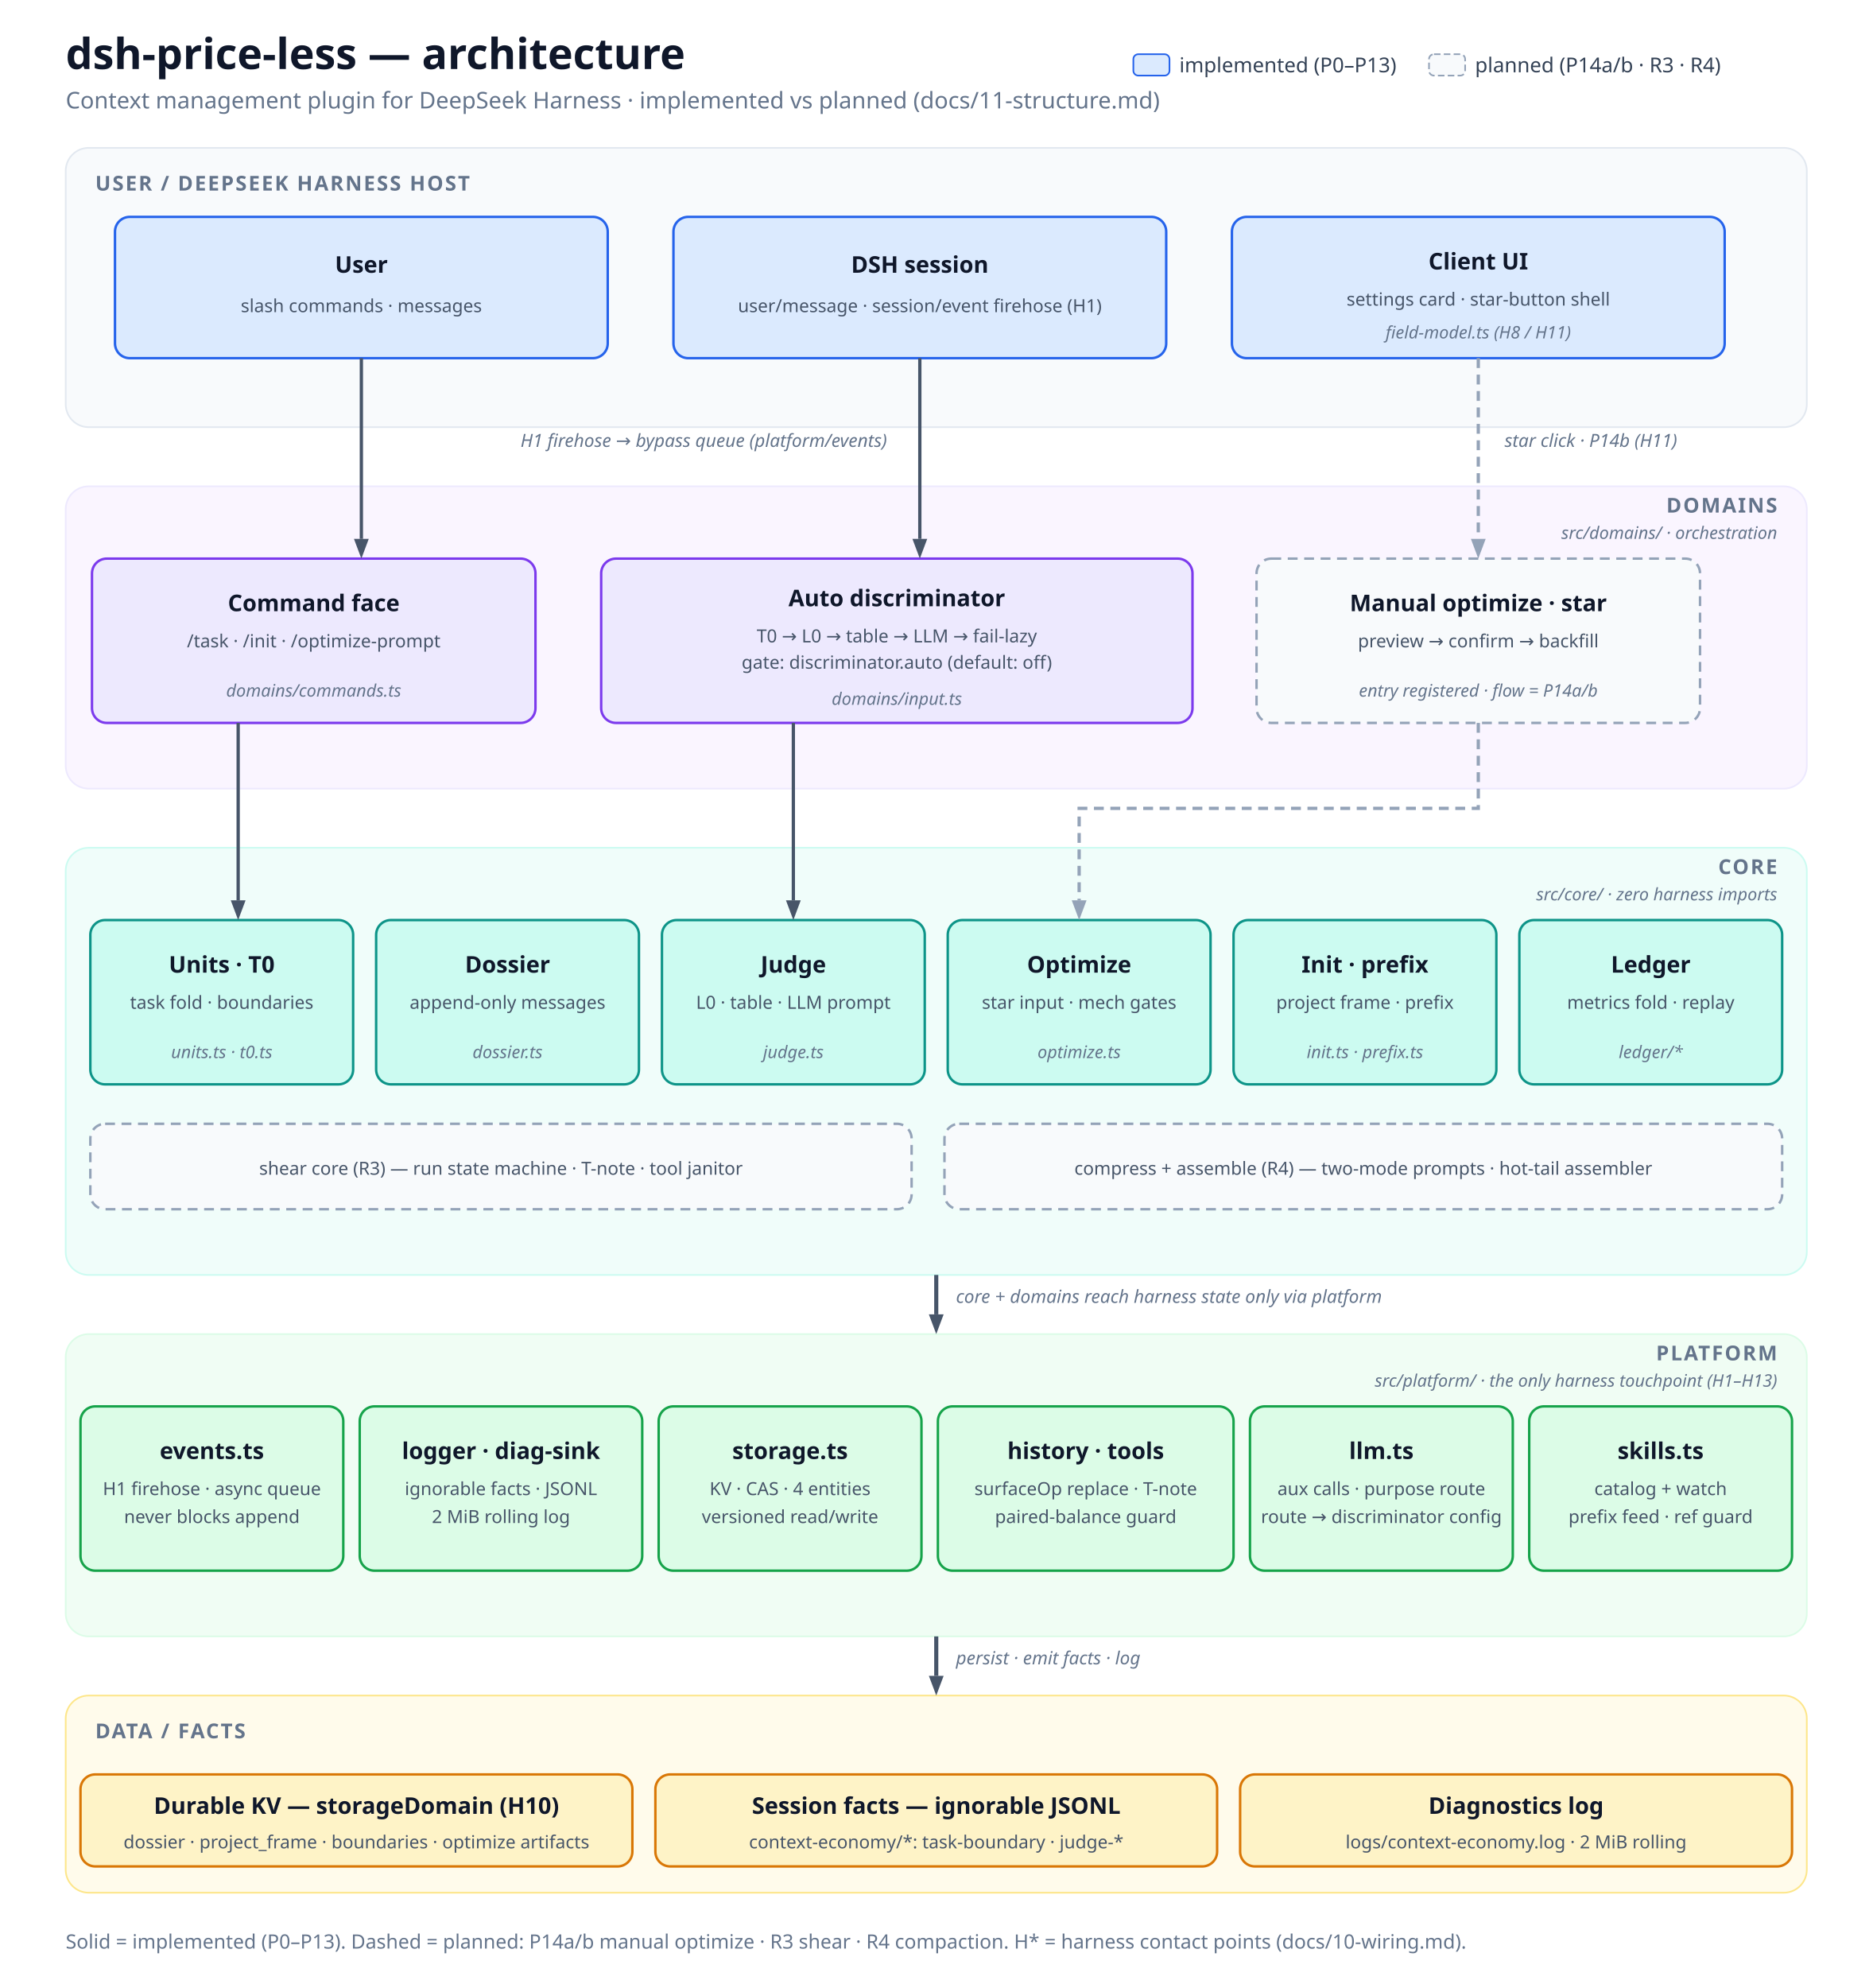
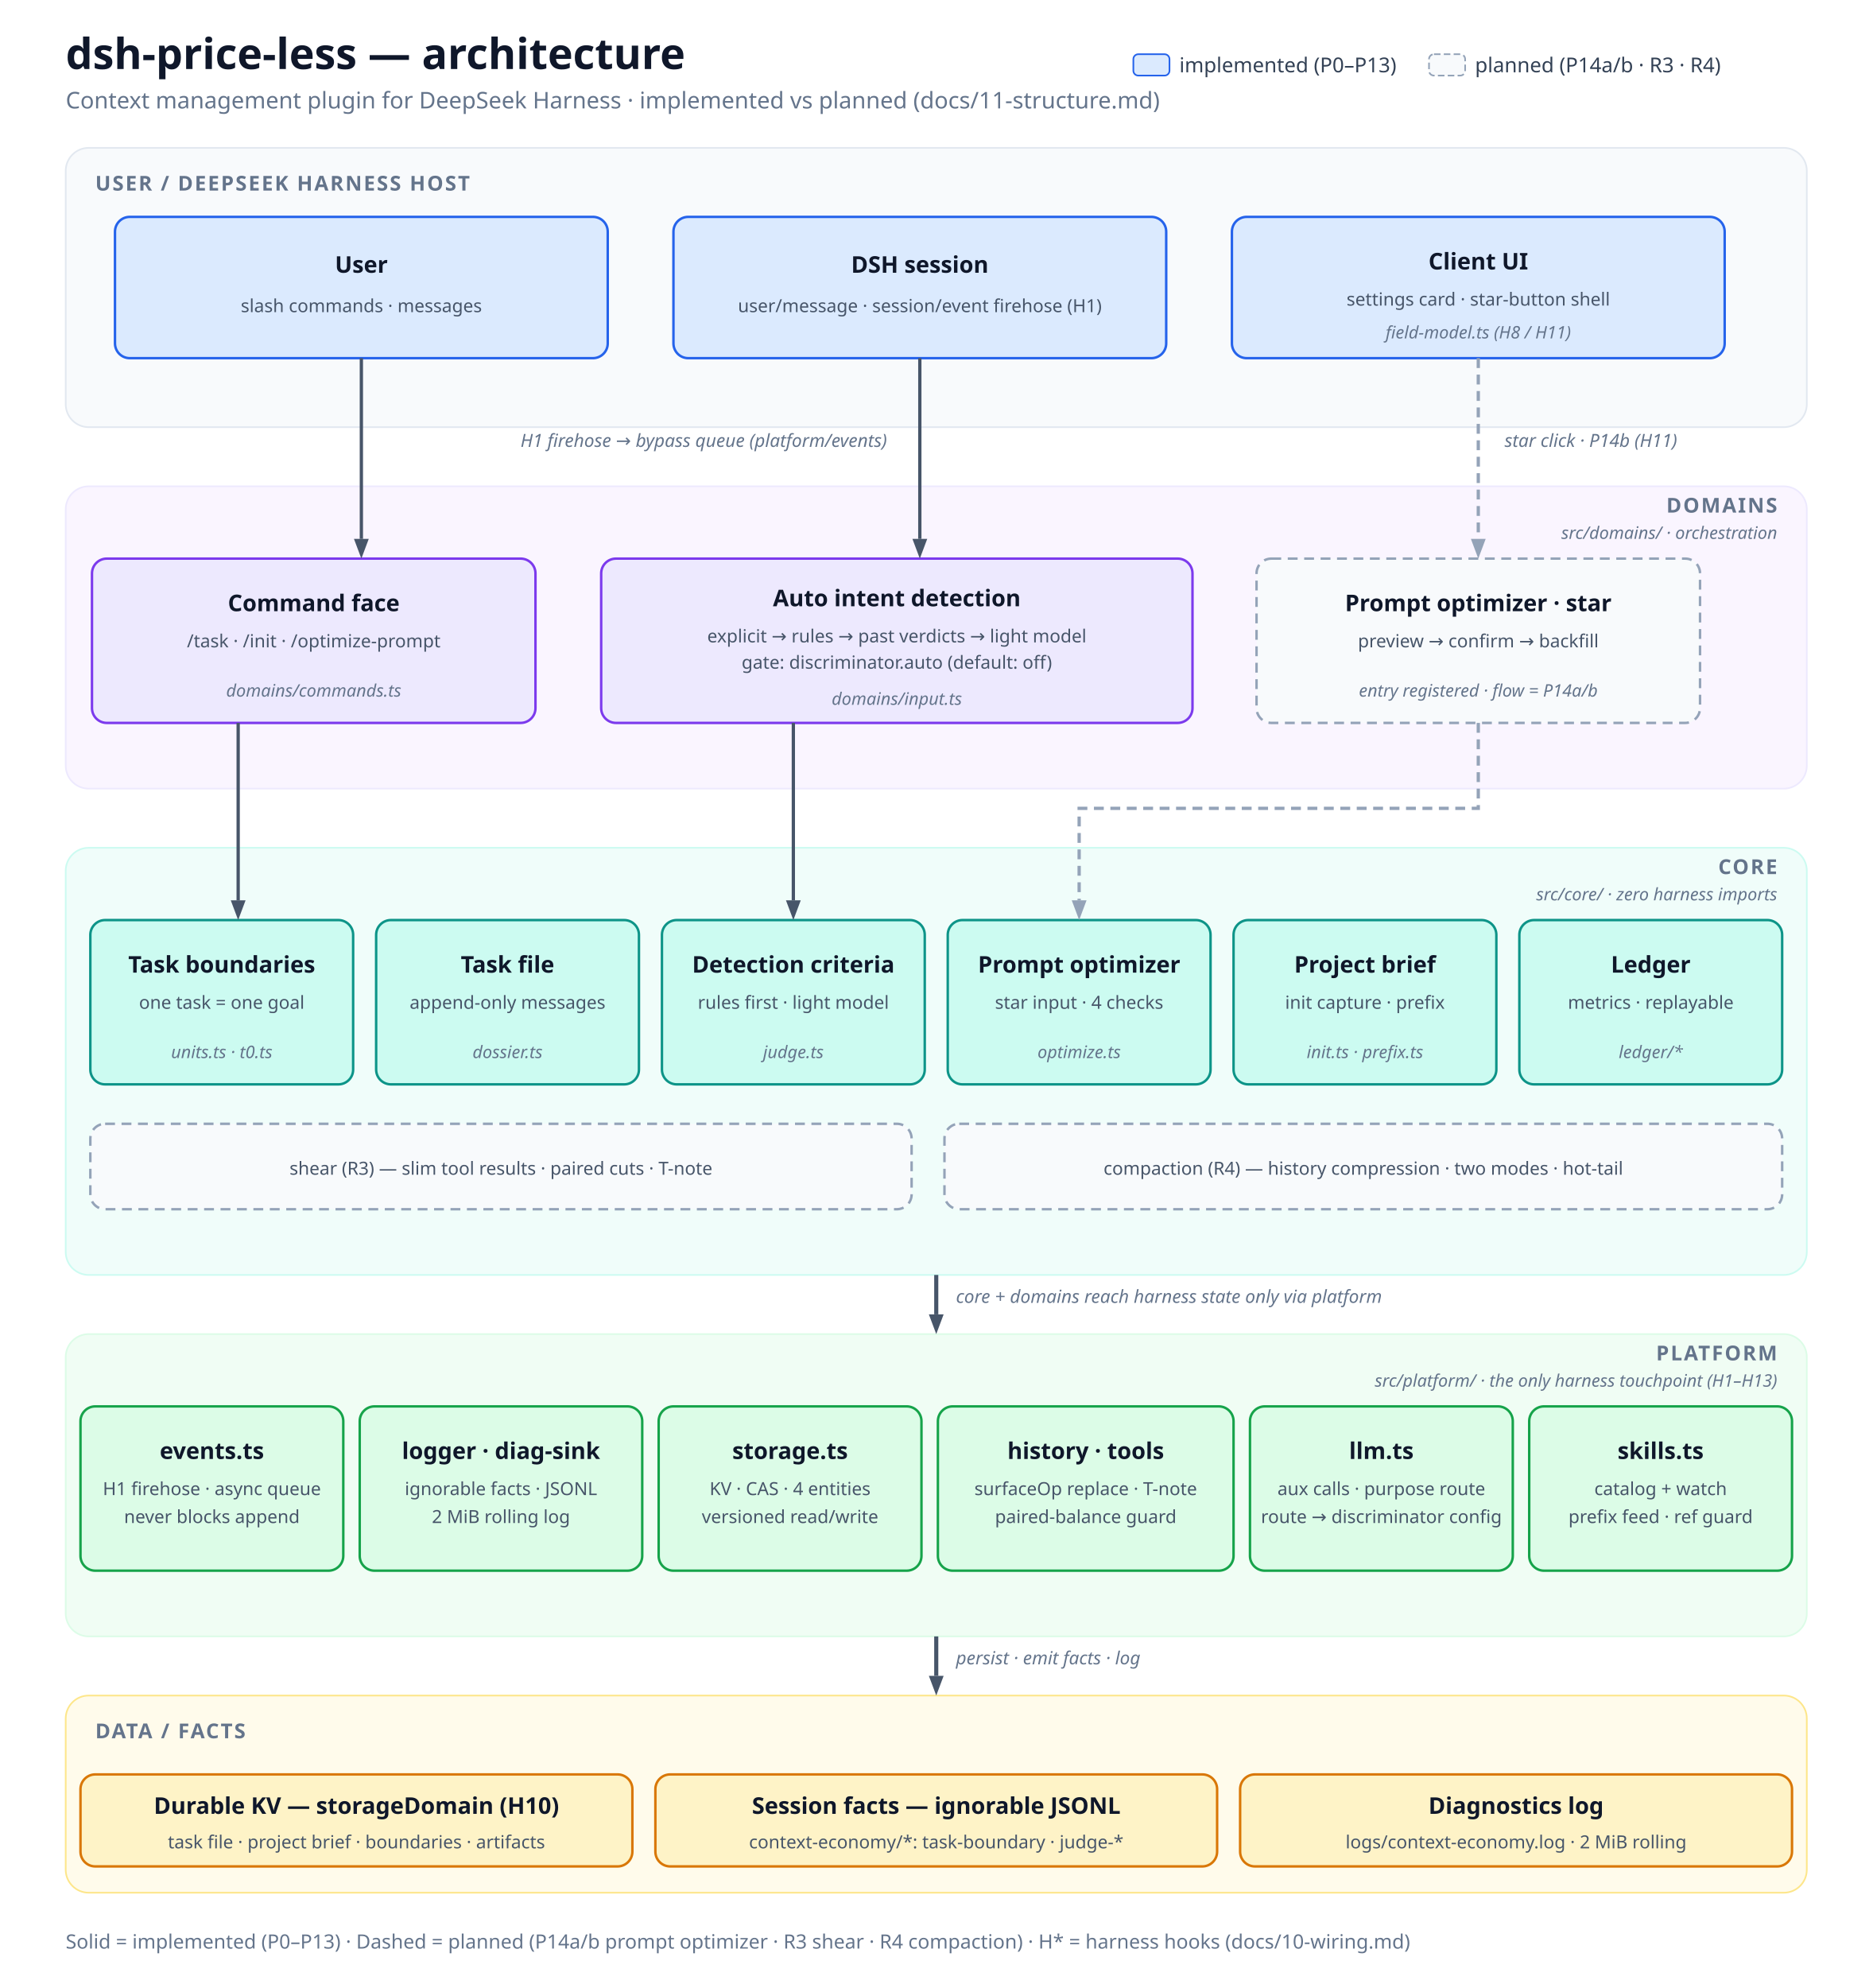
<svg xmlns="http://www.w3.org/2000/svg" width="1140" height="1210" viewBox="0 0 1140 1210" role="img" aria-labelledby="title desc">
  <defs>
    <marker id="arrow" markerWidth="12" markerHeight="9" refX="0" refY="4.5" orient="auto" markerUnits="userSpaceOnUse">
      <path d="M0,0 L12,4.5 L0,9 Z" fill="#475569" />
    </marker>
    <marker id="arrowPlanned" markerWidth="12" markerHeight="9" refX="0" refY="4.5" orient="auto" markerUnits="userSpaceOnUse">
      <path d="M0,0 L12,4.5 L0,9 Z" fill="#94a3b8" />
    </marker>
  </defs>
  <style>
    .title { font: 700 26px system-ui, 'Segoe UI', sans-serif; fill: #0f172a; }
    .subtitle { font: 400 14px system-ui, 'Segoe UI', sans-serif; fill: #64748b; }
    .band-label { font: 700 12.5px system-ui, 'Segoe UI', sans-serif; fill: #64748b; letter-spacing: 0.08em; }
    .box-label { font: 700 14px system-ui, 'Segoe UI', sans-serif; fill: #0f172a; }
    .box-sub { font: 400 11px system-ui, 'Segoe UI', sans-serif; fill: #475569; }
    .box-file { font: 400 10.5px system-ui, 'Segoe UI', sans-serif; font-style: italic; fill: #64748b; }
    .flow-note { font: 400 11px system-ui, 'Segoe UI', sans-serif; font-style: italic; fill: #64748b; }
    .footer { font: 400 12px system-ui, 'Segoe UI', sans-serif; fill: #64748b; }
    .legend-text { font: 400 12.5px system-ui, 'Segoe UI', sans-serif; fill: #334155; }
  </style>
  <text class="title" x="40" y="42">dsh-price-less — architecture</text>
  <text class="subtitle" x="40" y="66">Context management plugin for DeepSeek Harness · implemented vs planned (docs/11-structure.md)</text>
  <rect x="690" y="33" width="22" height="13" rx="3" fill="#dbeafe" stroke="#2563eb" />
  <text class="legend-text" x="718" y="44">implemented (P0–P13)</text>
  <rect x="870" y="33" width="22" height="13" rx="3" fill="#f8fafc" stroke="#94a3b8" stroke-dasharray="4 2" />
  <text class="legend-text" x="898" y="44">planned (P14a/b · R3 · R4)</text>
  <rect x="40" y="90" width="1060" height="170" rx="14" fill="#f8fafc" stroke="#e2e8f0" />
  <text class="band-label" x="58" y="116">USER / DEEPSEEK HARNESS HOST</text>
  <rect x="70" y="132" width="300" height="86" rx="9" fill="#dbeafe" stroke="#2563eb" stroke-width="1.5" />
  <text class="box-label" x="220" y="166" text-anchor="middle">User</text>
  <text class="box-sub" x="220" y="190" text-anchor="middle">slash commands · messages</text>
  <rect x="410" y="132" width="300" height="86" rx="9" fill="#dbeafe" stroke="#2563eb" stroke-width="1.5" />
  <text class="box-label" x="560" y="166" text-anchor="middle">DSH session</text>
  <text class="box-sub" x="560" y="190" text-anchor="middle">user/message · session/event firehose (H1)</text>
  <rect x="750" y="132" width="300" height="86" rx="9" fill="#dbeafe" stroke="#2563eb" stroke-width="1.5" />
  <text class="box-label" x="900" y="164" text-anchor="middle">Client UI</text>
  <text class="box-sub" x="900" y="186" text-anchor="middle">settings card · star-button shell</text>
  <text class="box-file" x="900" y="206" text-anchor="middle">field-model.ts (H8 / H11)</text>
  <rect x="40" y="296" width="1060" height="184" rx="14" fill="#faf5ff" stroke="#ede9fe" />
  <text class="band-label" x="1082" y="312" text-anchor="end">DOMAINS</text>
  <text class="box-file" x="1082" y="328" text-anchor="end">src/domains/ · orchestration</text>
  <rect x="56" y="340" width="270" height="100" rx="9" fill="#ede9fe" stroke="#7c3aed" stroke-width="1.5" />
  <text class="box-label" x="191" y="372" text-anchor="middle">Command face</text>
  <text class="box-sub" x="191" y="394" text-anchor="middle">/task · /init · /optimize-prompt</text>
  <text class="box-file" x="191" y="424" text-anchor="middle">domains/commands.ts</text>
  <rect x="366" y="340" width="360" height="100" rx="9" fill="#ede9fe" stroke="#7c3aed" stroke-width="1.5" />
-   <text class="box-label" x="546" y="369" text-anchor="middle">Auto discriminator</text>
-   <text class="box-sub" x="546" y="391" text-anchor="middle">T0 → L0 → table → LLM → fail-lazy</text>
+   <text class="box-label" x="546" y="369" text-anchor="middle">Auto intent detection</text>
+   <text class="box-sub" x="546" y="391" text-anchor="middle">explicit → rules → past verdicts → light model</text>
  <text class="box-sub" x="546" y="407" text-anchor="middle">gate: discriminator.auto (default: off)</text>
  <text class="box-file" x="546" y="429" text-anchor="middle">domains/input.ts</text>
  <rect x="765" y="340" width="270" height="100" rx="9" fill="#f8fafc" stroke="#94a3b8" stroke-width="1.5" stroke-dasharray="6 4" />
-   <text class="box-label" x="900" y="372" text-anchor="middle" fill="#475569">Manual optimize · star</text>
+   <text class="box-label" x="900" y="372" text-anchor="middle" fill="#475569">Prompt optimizer · star</text>
  <text class="box-sub" x="900" y="394" text-anchor="middle">preview → confirm → backfill</text>
  <text class="box-file" x="900" y="424" text-anchor="middle">entry registered · flow = P14a/b</text>
  <rect x="40" y="516" width="1060" height="260" rx="14" fill="#f0fdfa" stroke="#ccfbf1" />
  <text class="band-label" x="1082" y="532" text-anchor="end">CORE</text>
  <text class="box-file" x="1082" y="548" text-anchor="end">src/core/ · zero harness imports</text>
  <rect x="55" y="560" width="160" height="100" rx="9" fill="#ccfbf1" stroke="#0d9488" stroke-width="1.5" />
-   <text class="box-label" x="135" y="592" text-anchor="middle">Units · T0</text>
-   <text class="box-sub" x="135" y="614" text-anchor="middle">task fold · boundaries</text>
+   <text class="box-label" x="135" y="592" text-anchor="middle">Task boundaries</text>
+   <text class="box-sub" x="135" y="614" text-anchor="middle">one task = one goal</text>
  <text class="box-file" x="135" y="644" text-anchor="middle">units.ts · t0.ts</text>
  <rect x="229" y="560" width="160" height="100" rx="9" fill="#ccfbf1" stroke="#0d9488" stroke-width="1.5" />
-   <text class="box-label" x="309" y="592" text-anchor="middle">Dossier</text>
+   <text class="box-label" x="309" y="592" text-anchor="middle">Task file</text>
  <text class="box-sub" x="309" y="614" text-anchor="middle">append-only messages</text>
  <text class="box-file" x="309" y="644" text-anchor="middle">dossier.ts</text>
  <rect x="403" y="560" width="160" height="100" rx="9" fill="#ccfbf1" stroke="#0d9488" stroke-width="1.5" />
-   <text class="box-label" x="483" y="592" text-anchor="middle">Judge</text>
-   <text class="box-sub" x="483" y="614" text-anchor="middle">L0 · table · LLM prompt</text>
+   <text class="box-label" x="483" y="592" text-anchor="middle">Detection criteria</text>
+   <text class="box-sub" x="483" y="614" text-anchor="middle">rules first · light model</text>
  <text class="box-file" x="483" y="644" text-anchor="middle">judge.ts</text>
  <rect x="577" y="560" width="160" height="100" rx="9" fill="#ccfbf1" stroke="#0d9488" stroke-width="1.5" />
-   <text class="box-label" x="657" y="592" text-anchor="middle">Optimize</text>
-   <text class="box-sub" x="657" y="614" text-anchor="middle">star input · mech gates</text>
+   <text class="box-label" x="657" y="592" text-anchor="middle">Prompt optimizer</text>
+   <text class="box-sub" x="657" y="614" text-anchor="middle">star input · 4 checks</text>
  <text class="box-file" x="657" y="644" text-anchor="middle">optimize.ts</text>
  <rect x="751" y="560" width="160" height="100" rx="9" fill="#ccfbf1" stroke="#0d9488" stroke-width="1.5" />
-   <text class="box-label" x="831" y="592" text-anchor="middle">Init · prefix</text>
-   <text class="box-sub" x="831" y="614" text-anchor="middle">project frame · prefix</text>
+   <text class="box-label" x="831" y="592" text-anchor="middle">Project brief</text>
+   <text class="box-sub" x="831" y="614" text-anchor="middle">init capture · prefix</text>
  <text class="box-file" x="831" y="644" text-anchor="middle">init.ts · prefix.ts</text>
  <rect x="925" y="560" width="160" height="100" rx="9" fill="#ccfbf1" stroke="#0d9488" stroke-width="1.5" />
  <text class="box-label" x="1005" y="592" text-anchor="middle">Ledger</text>
-   <text class="box-sub" x="1005" y="614" text-anchor="middle">metrics fold · replay</text>
+   <text class="box-sub" x="1005" y="614" text-anchor="middle">metrics · replayable</text>
  <text class="box-file" x="1005" y="644" text-anchor="middle">ledger/*</text>
  <rect x="55" y="684" width="500" height="52" rx="9" fill="#f8fafc" stroke="#94a3b8" stroke-width="1.5" stroke-dasharray="6 4" />
-   <text class="box-sub" x="305" y="715" text-anchor="middle" fill="#475569">shear core (R3) — run state machine · T-note · tool janitor</text>
+   <text class="box-sub" x="305" y="715" text-anchor="middle" fill="#475569">shear (R3) — slim tool results · paired cuts · T-note</text>
  <rect x="575" y="684" width="510" height="52" rx="9" fill="#f8fafc" stroke="#94a3b8" stroke-width="1.5" stroke-dasharray="6 4" />
-   <text class="box-sub" x="830" y="715" text-anchor="middle" fill="#475569">compress + assemble (R4) — two-mode prompts · hot-tail assembler</text>
+   <text class="box-sub" x="830" y="715" text-anchor="middle" fill="#475569">compaction (R4) — history compression · two modes · hot-tail</text>
  <rect x="40" y="812" width="1060" height="184" rx="14" fill="#f0fdf4" stroke="#dcfce7" />
  <text class="band-label" x="1082" y="828" text-anchor="end">PLATFORM</text>
  <text class="box-file" x="1082" y="844" text-anchor="end">src/platform/ · the only harness touchpoint (H1–H13)</text>
  <rect x="49" y="856" width="160" height="100" rx="9" fill="#dcfce7" stroke="#16a34a" stroke-width="1.5" />
  <text class="box-label" x="129" y="888" text-anchor="middle">events.ts</text>
  <text class="box-sub" x="129" y="910" text-anchor="middle">H1 firehose · async queue</text>
  <text class="box-sub" x="129" y="927" text-anchor="middle">never blocks append</text>
  <rect x="219" y="856" width="172" height="100" rx="9" fill="#dcfce7" stroke="#16a34a" stroke-width="1.5" />
  <text class="box-label" x="305" y="888" text-anchor="middle">logger · diag-sink</text>
  <text class="box-sub" x="305" y="910" text-anchor="middle">ignorable facts · JSONL</text>
  <text class="box-sub" x="305" y="927" text-anchor="middle">2 MiB rolling log</text>
  <rect x="401" y="856" width="160" height="100" rx="9" fill="#dcfce7" stroke="#16a34a" stroke-width="1.5" />
  <text class="box-label" x="481" y="888" text-anchor="middle">storage.ts</text>
  <text class="box-sub" x="481" y="910" text-anchor="middle">KV · CAS · 4 entities</text>
  <text class="box-sub" x="481" y="927" text-anchor="middle">versioned read/write</text>
  <rect x="571" y="856" width="180" height="100" rx="9" fill="#dcfce7" stroke="#16a34a" stroke-width="1.5" />
  <text class="box-label" x="661" y="888" text-anchor="middle">history · tools</text>
  <text class="box-sub" x="661" y="910" text-anchor="middle">surfaceOp replace · T-note</text>
  <text class="box-sub" x="661" y="927" text-anchor="middle">paired-balance guard</text>
  <rect x="761" y="856" width="160" height="100" rx="9" fill="#dcfce7" stroke="#16a34a" stroke-width="1.5" />
  <text class="box-label" x="841" y="888" text-anchor="middle">llm.ts</text>
  <text class="box-sub" x="841" y="910" text-anchor="middle">aux calls · purpose route</text>
  <text class="box-sub" x="841" y="927" text-anchor="middle">route → discriminator config</text>
  <rect x="931" y="856" width="160" height="100" rx="9" fill="#dcfce7" stroke="#16a34a" stroke-width="1.5" />
  <text class="box-label" x="1011" y="888" text-anchor="middle">skills.ts</text>
  <text class="box-sub" x="1011" y="910" text-anchor="middle">catalog + watch</text>
  <text class="box-sub" x="1011" y="927" text-anchor="middle">prefix feed · ref guard</text>
  <rect x="40" y="1032" width="1060" height="120" rx="14" fill="#fffbeb" stroke="#fde68a" />
  <text class="band-label" x="58" y="1058">DATA / FACTS</text>
  <rect x="49" y="1080" width="336" height="56" rx="9" fill="#fef3c7" stroke="#d97706" stroke-width="1.5" />
  <text class="box-label" x="217" y="1104" text-anchor="middle" font-size="13">Durable KV — storageDomain (H10)</text>
-   <text class="box-sub" x="217" y="1125" text-anchor="middle">dossier · project_frame · boundaries · optimize artifacts</text>
+   <text class="box-sub" x="217" y="1125" text-anchor="middle">task file · project brief · boundaries · artifacts</text>
  <rect x="399" y="1080" width="342" height="56" rx="9" fill="#fef3c7" stroke="#d97706" stroke-width="1.5" />
  <text class="box-label" x="570" y="1104" text-anchor="middle" font-size="13">Session facts — ignorable JSONL</text>
  <text class="box-sub" x="570" y="1125" text-anchor="middle">context-economy/*: task-boundary · judge-*</text>
  <rect x="755" y="1080" width="336" height="56" rx="9" fill="#fef3c7" stroke="#d97706" stroke-width="1.5" />
  <text class="box-label" x="923" y="1104" text-anchor="middle" font-size="13">Diagnostics log</text>
  <text class="box-sub" x="923" y="1125" text-anchor="middle">logs/context-economy.log · 2 MiB rolling</text>
  <g fill="none" stroke="#475569" stroke-width="2">
    <path d="M220,218 V328" marker-end="url(#arrow)" />
    <path d="M560,218 V328" marker-end="url(#arrow)" />
    <path d="M145,440 V548" marker-end="url(#arrow)" />
    <path d="M483,440 V548" marker-end="url(#arrow)" />
    <path d="M570,776 V800" stroke-width="2.5" marker-end="url(#arrow)" />
    <path d="M570,996 V1020" stroke-width="2.5" marker-end="url(#arrow)" />
  </g>
  <path d="M900,218 V328" fill="none" stroke="#94a3b8" stroke-width="2" stroke-dasharray="6 4" marker-end="url(#arrowPlanned)" />
  <path d="M900,440 V492 H657 V548" fill="none" stroke="#94a3b8" stroke-width="2" stroke-dasharray="6 4" marker-end="url(#arrowPlanned)" />
  <text class="flow-note" x="540" y="272" text-anchor="end">H1 firehose → bypass queue (platform/events)</text>
  <text class="flow-note" x="916" y="272">star click · P14b (H11)</text>
  <text class="flow-note" x="582" y="793">core + domains reach harness state only via platform</text>
  <text class="flow-note" x="582" y="1013">persist · emit facts · log</text>
-   <text class="footer" x="40" y="1186">Solid = implemented (P0–P13). Dashed = planned: P14a/b manual optimize · R3 shear · R4 compaction. H* = harness contact points (docs/10-wiring.md).</text>
+   <text class="footer" x="40" y="1186">Solid = implemented (P0–P13) · Dashed = planned (P14a/b prompt optimizer · R3 shear · R4 compaction) · H* = harness hooks (docs/10-wiring.md)</text>
</svg>
